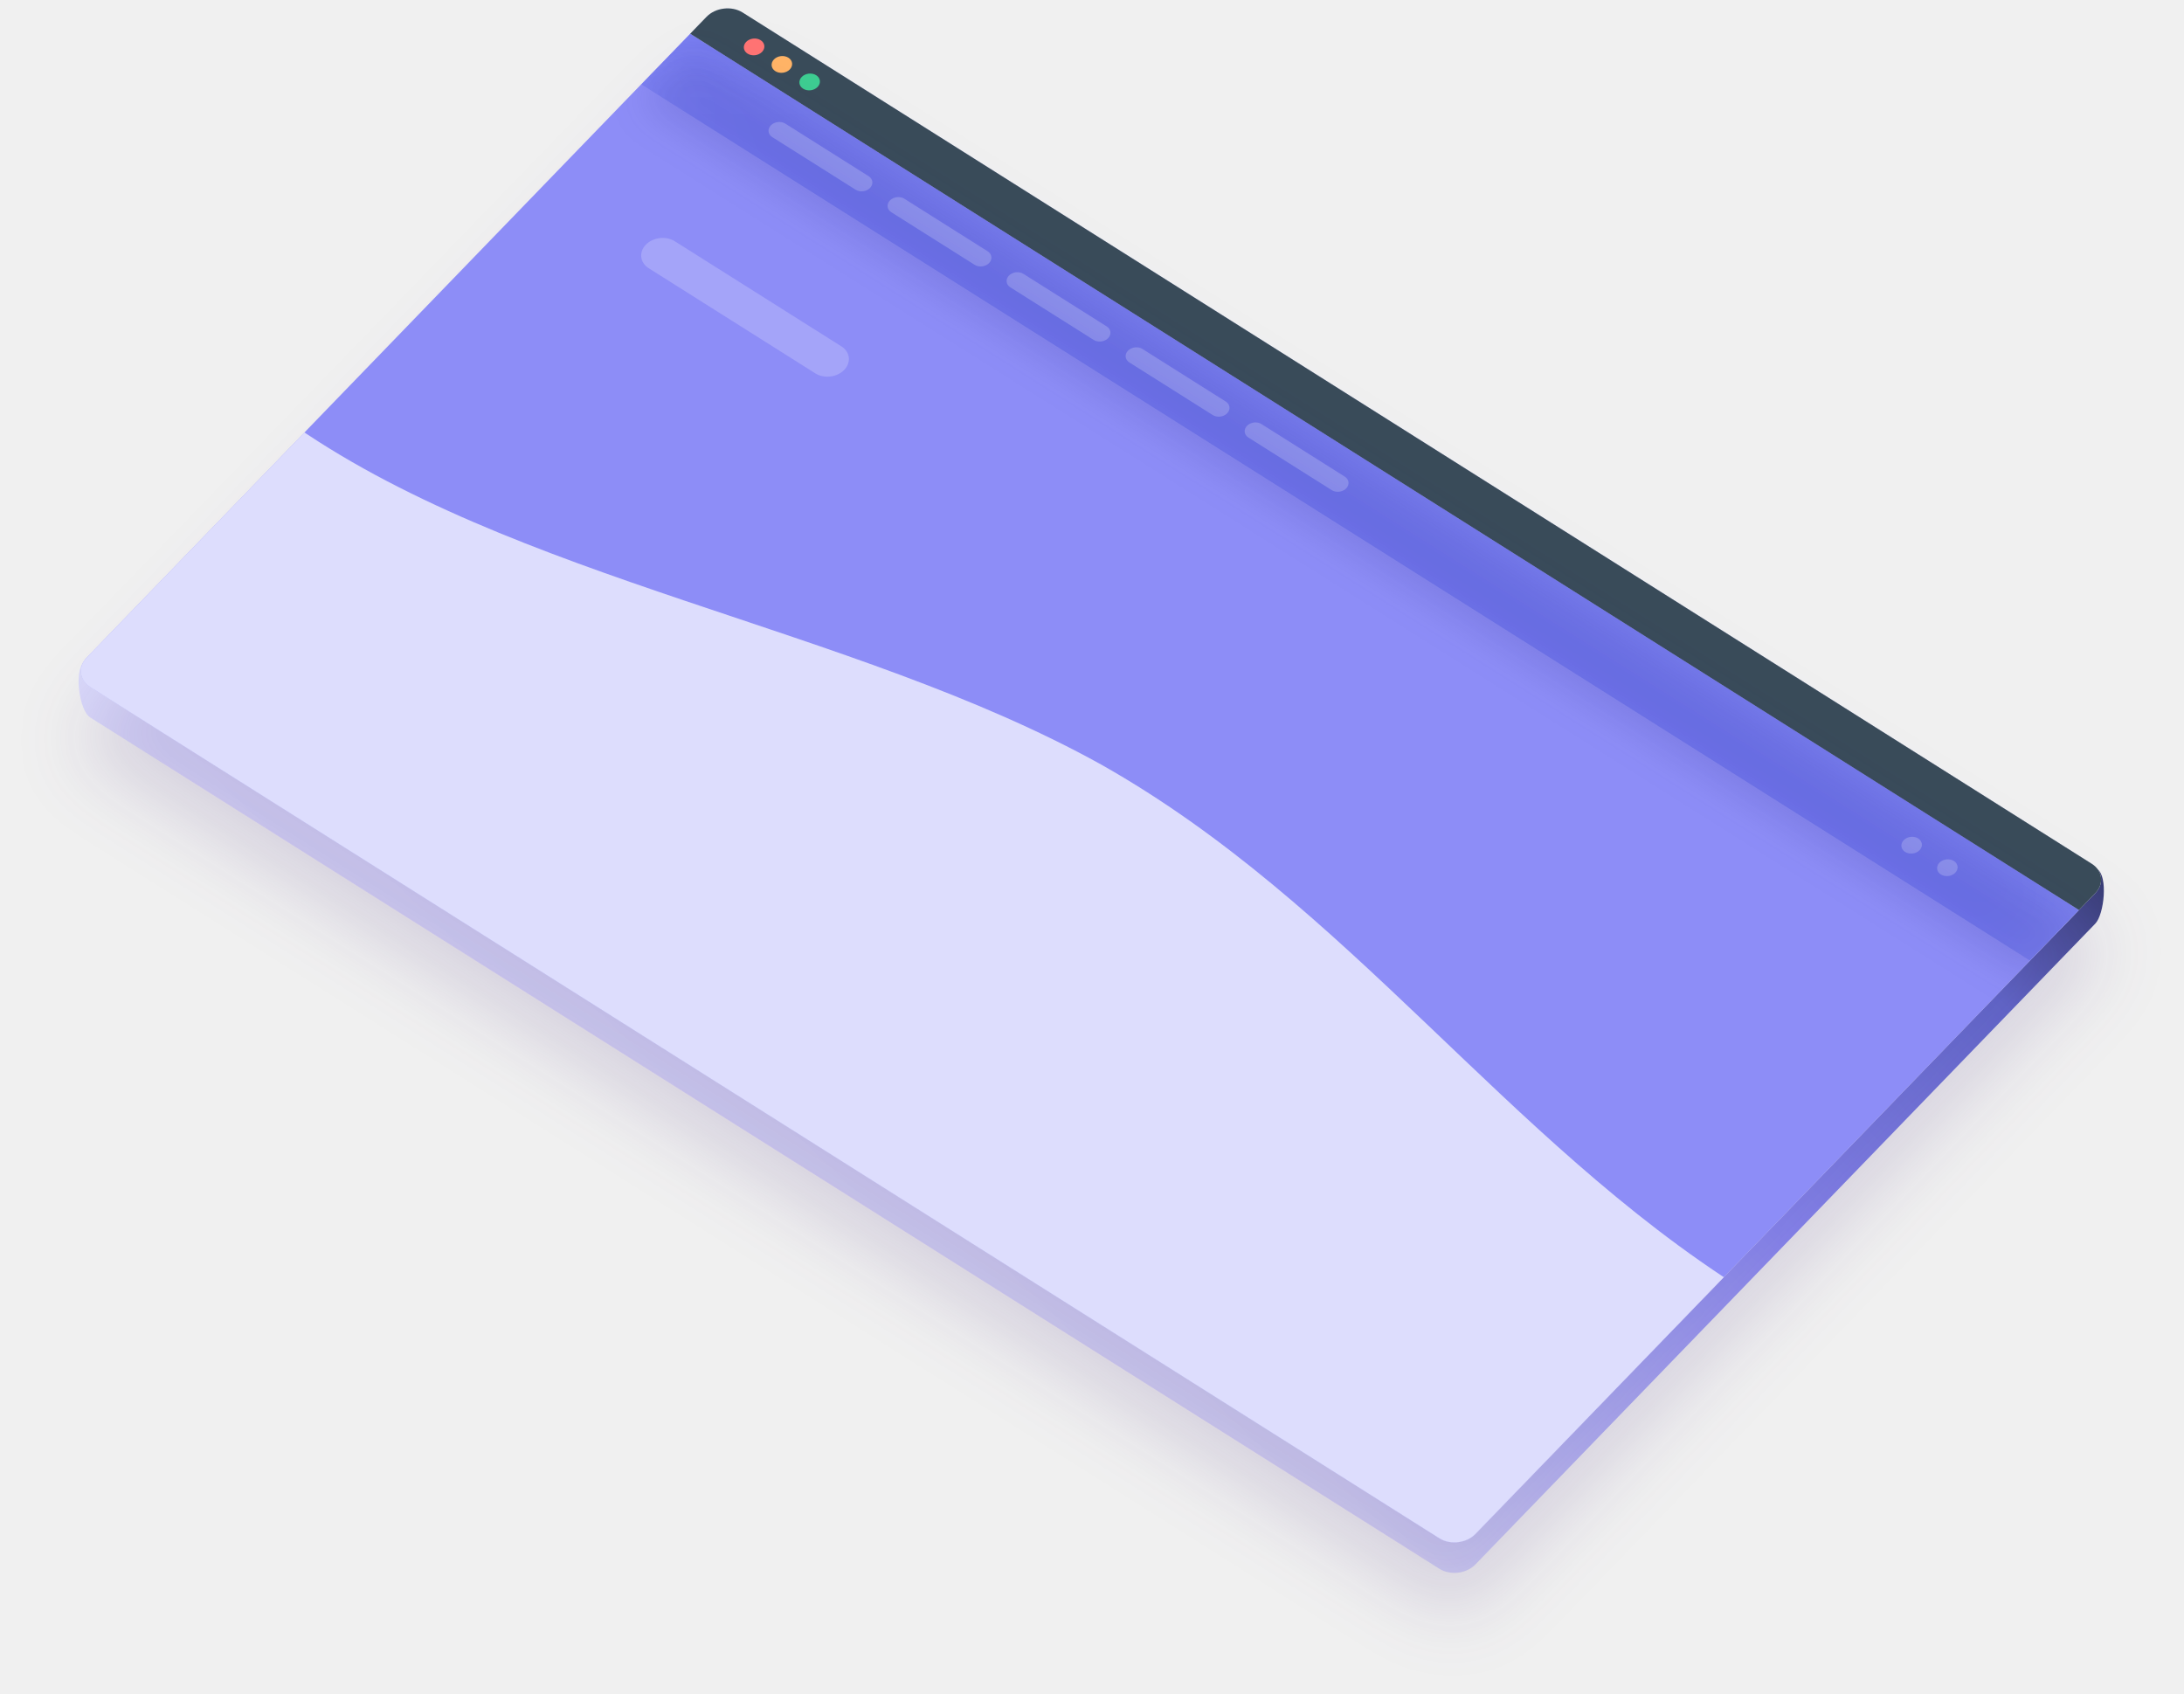
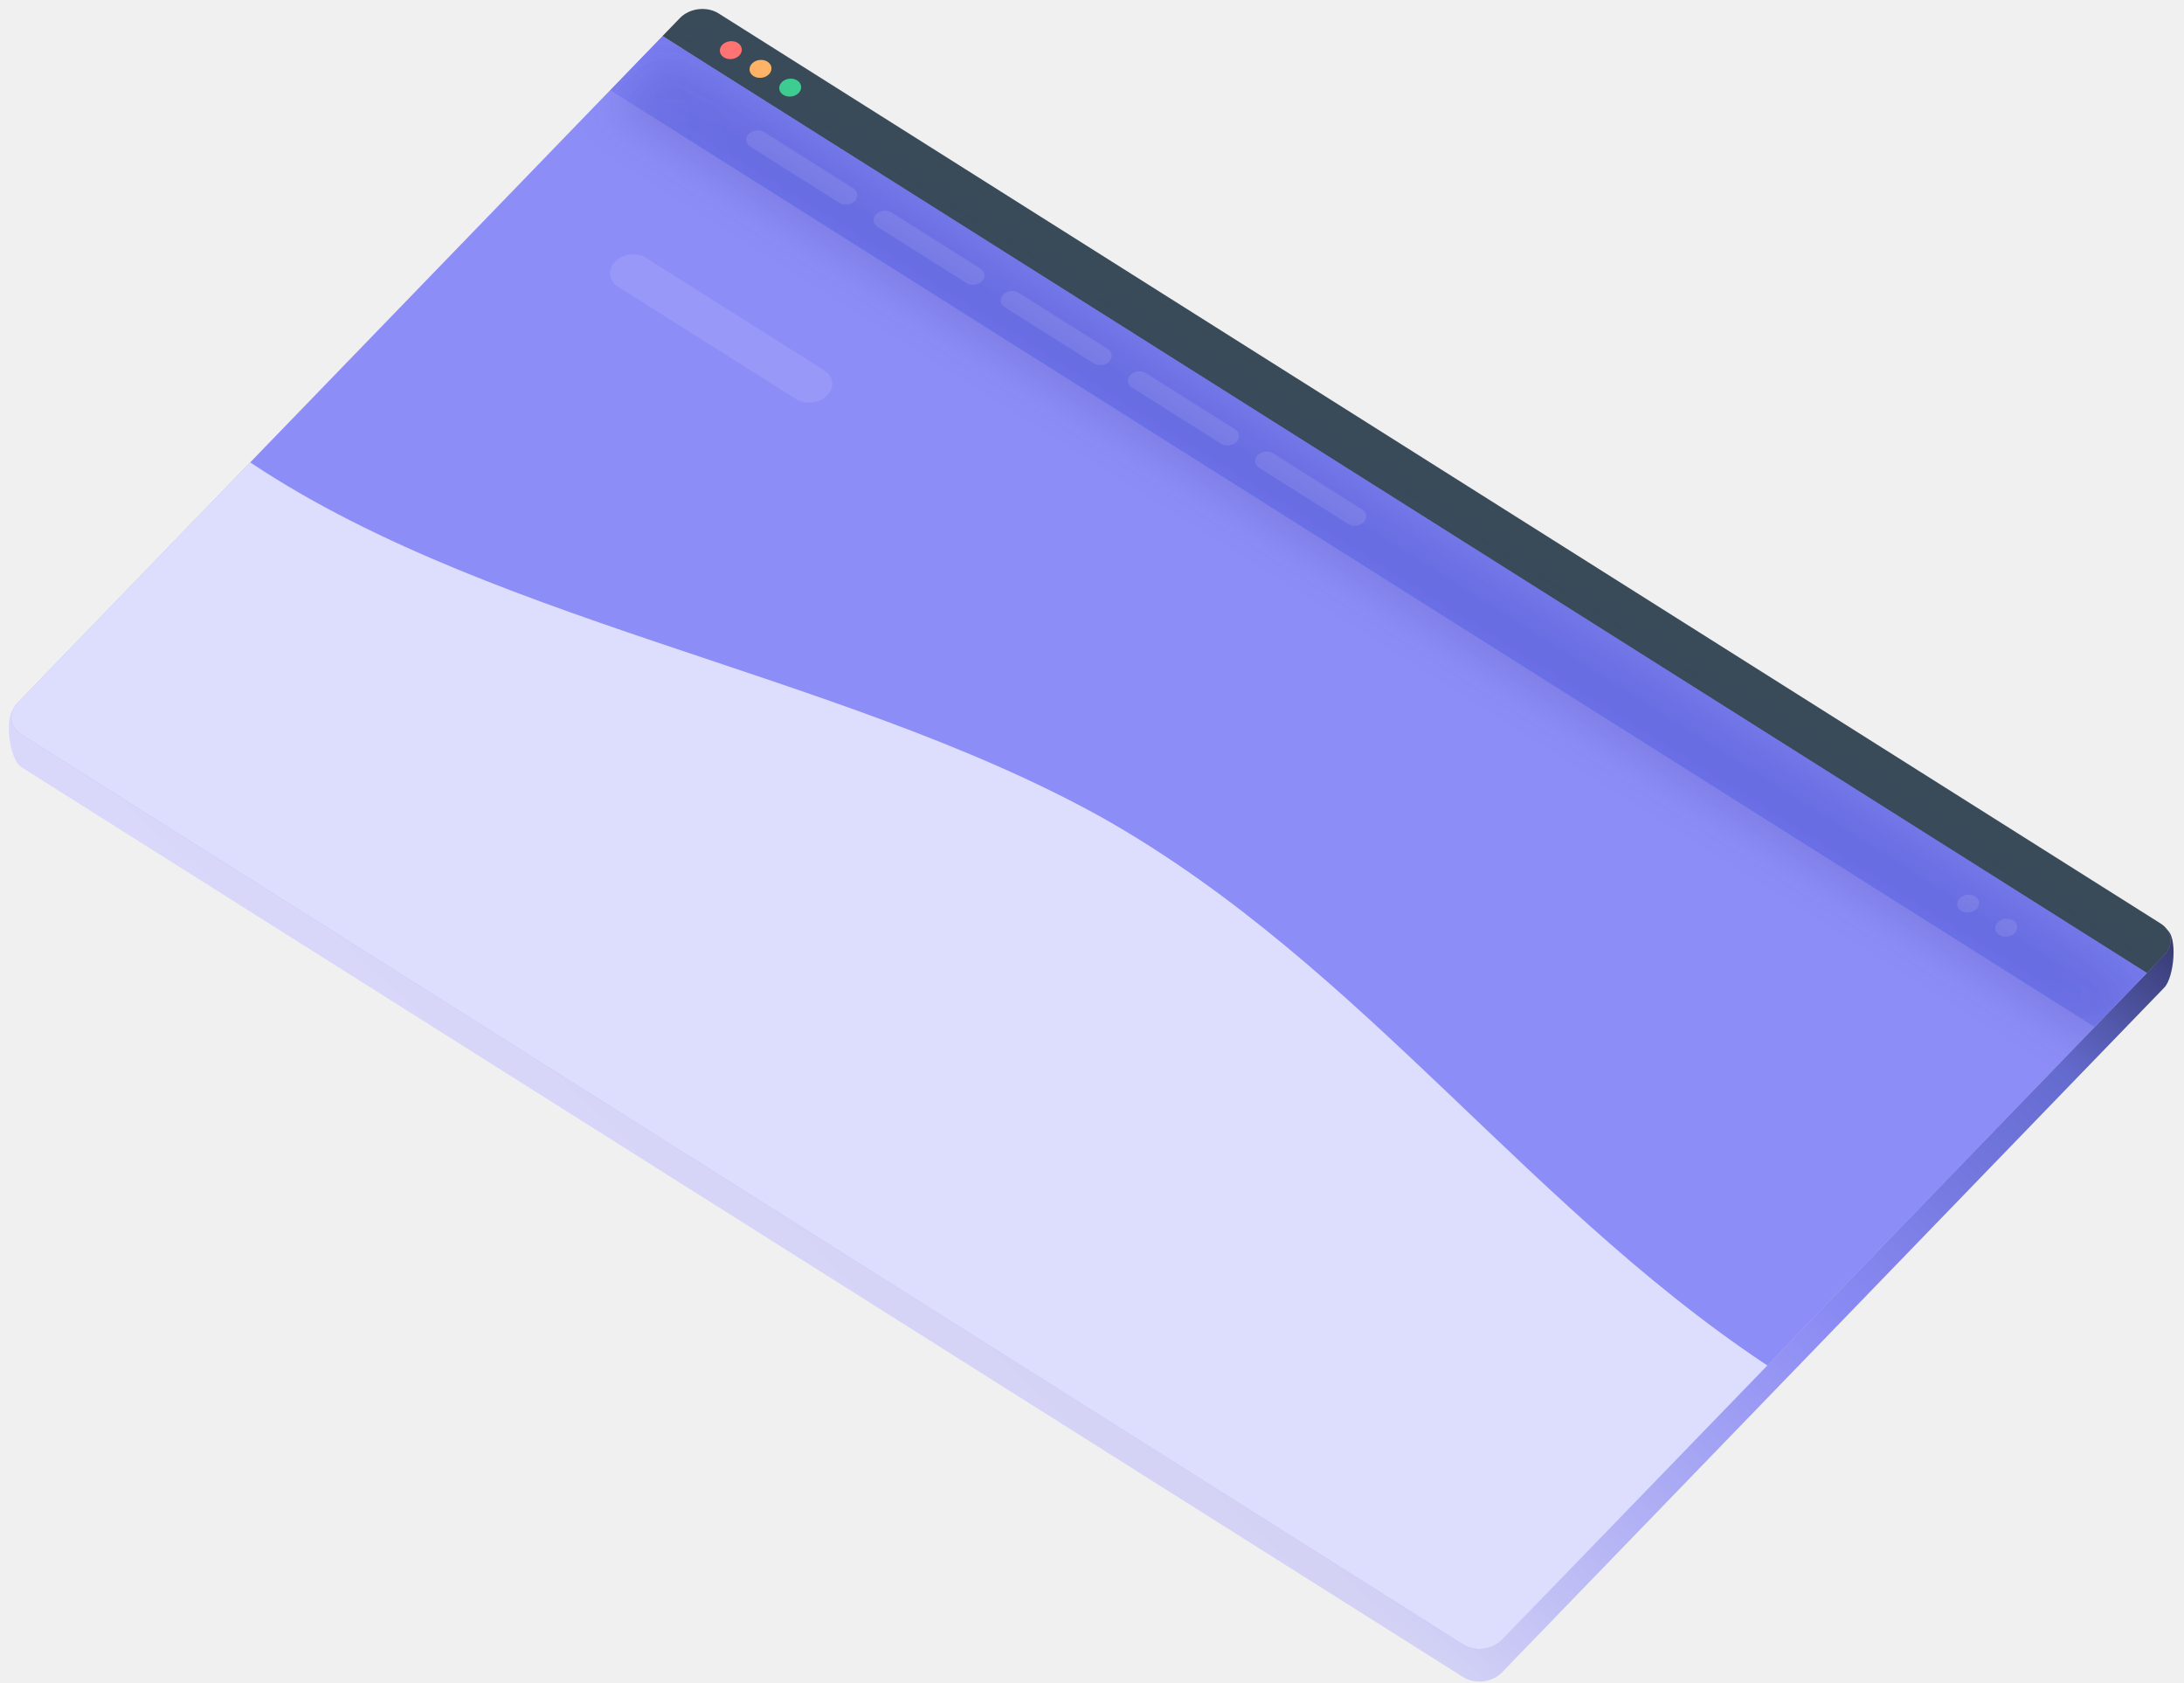
- <svg xmlns="http://www.w3.org/2000/svg" width="931" height="722" viewBox="0 0 931 722" fill="none">
-   <path d="M301.161 20.187C305.001 16.218 311.901 15.389 316.571 18.336L894 370.5C898.671 373.447 897.011 389.748 893.171 393.718L628.962 666.836C625.122 670.806 618.223 671.634 613.552 668.687L38.457 305.829C33.786 302.882 31.66 286.469 35.5 282.5L301.161 20.187Z" fill="url(#paint0_linear_374_8912)" />
-   <g filter="url(#filter0_bd_374_8912)">
-     <g clip-path="url(#clip0_374_8912)">
-       <rect width="700" height="400" rx="10" transform="matrix(0.845728 0.533615 -0.695286 0.718733 308.114 0)" fill="white" fill-opacity="0.4" />
-       <rect width="700" height="380" transform="matrix(0.845728 0.533615 -0.695286 0.718733 294.208 14.375)" fill="#8D8DF7" />
-       <rect width="700" height="20" transform="matrix(0.845728 0.533615 -0.695286 0.718733 308.114 0)" fill="#394B59" />
-       <circle r="4" transform="matrix(0.845728 0.533615 -0.695286 0.718733 321.459 19.9938)" fill="#FF7373" />
-       <circle r="4" transform="matrix(0.845728 0.533615 -0.695286 0.718733 333.299 27.4645)" fill="#FFB366" />
-       <circle r="4" transform="matrix(0.845728 0.533615 -0.695286 0.718733 345.139 34.9352)" fill="#3DCC91" />
-       <path fill-rule="evenodd" clip-rule="evenodd" d="M-74.334 -125.564L-50.115 -66.128C-25.294 -7.314 24.348 110.313 121.615 178.709C218.28 247.728 363.172 266.893 469.483 325.941C575.19 385.613 641.712 485.791 743.199 549.825C844.687 613.858 981.139 641.748 1049.37 655.692L1116.99 670.26L934.929 858.46L884.185 826.444C833.441 794.427 731.954 730.393 630.467 666.359C528.979 602.325 427.492 538.292 326.005 474.258C224.517 410.224 123.03 346.191 21.543 282.157C-79.945 218.123 -181.432 154.089 -232.176 122.072L-282.919 90.055L-74.334 -125.564Z" fill="white" fill-opacity="0.7" />
-       <g filter="url(#filter1_bd_374_8912)">
-         <rect width="700" height="30" transform="matrix(-0.845728 -0.533615 -0.695286 0.718733 886.218 387.905)" fill="#1A2EE3" fill-opacity="0.2" />
-       </g>
-       <rect width="50" height="8" rx="4" transform="matrix(0.845728 0.533615 -0.695286 0.718733 331.384 50.5625)" fill="white" fill-opacity="0.2" />
-       <rect width="50" height="8" rx="4" transform="matrix(0.845728 0.533615 -0.695286 0.718733 382.128 82.5791)" fill="white" fill-opacity="0.2" />
-       <rect width="50" height="8" rx="4" transform="matrix(0.845728 0.533615 -0.695286 0.718733 432.871 114.597)" fill="white" fill-opacity="0.2" />
-       <rect width="50" height="8" rx="4" transform="matrix(0.845728 0.533615 -0.695286 0.718733 483.615 146.613)" fill="white" fill-opacity="0.2" />
-       <rect width="50" height="8" rx="4" transform="matrix(0.845728 0.533615 -0.695286 0.718733 534.359 178.63)" fill="white" fill-opacity="0.2" />
-       <rect width="8" height="8" rx="4" transform="matrix(0.845728 0.533615 -0.695286 0.718733 814.294 355.257)" fill="white" fill-opacity="0.2" />
-       <rect width="8" height="8" rx="4" transform="matrix(0.845728 0.533615 -0.695286 0.718733 829.518 364.862)" fill="white" fill-opacity="0.2" />
-       <rect width="100" height="16" rx="8" transform="matrix(0.845728 0.533615 -0.695286 0.718733 280.872 98.5537)" fill="white" fill-opacity="0.2" />
+ <svg xmlns="http://www.w3.org/2000/svg" width="871" height="671" viewBox="0 0 871 671" fill="none">
+   <path d="M271.161 20.187C275.001 16.218 281.901 15.389 286.571 18.336L864 370.5C868.671 373.447 867.011 389.748 863.171 393.718L598.962 666.836C595.122 670.806 588.223 671.634 583.552 668.687L8.457 305.829C3.786 302.882 1.66 286.469 5.5 282.5L271.161 20.187Z" fill="url(#paint0_linear_414_8889)" />
+   <g clip-path="url(#clip0_414_8889)">
+     <rect width="700" height="400" rx="10" transform="matrix(0.845728 0.533615 -0.695286 0.718733 278.114 0)" fill="white" fill-opacity="0.4" />
+     <rect width="700" height="380" transform="matrix(0.845728 0.533615 -0.695286 0.718733 264.208 14.375)" fill="#8D8DF7" />
+     <rect width="700" height="20" transform="matrix(0.845728 0.533615 -0.695286 0.718733 278.114 0)" fill="#394B59" />
+     <circle r="4" transform="matrix(0.845728 0.533615 -0.695286 0.718733 291.459 19.9938)" fill="#FF7373" />
+     <circle r="4" transform="matrix(0.845728 0.533615 -0.695286 0.718733 303.299 27.4645)" fill="#FFB366" />
+     <circle r="4" transform="matrix(0.845728 0.533615 -0.695286 0.718733 315.139 34.9352)" fill="#3DCC91" />
+     <path fill-rule="evenodd" clip-rule="evenodd" d="M-104.334 -125.564L-80.115 -66.128C-55.294 -7.314 -5.652 110.313 91.615 178.709C188.28 247.728 333.172 266.893 439.483 325.941C545.19 385.613 611.712 485.791 713.199 549.825C814.687 613.858 951.139 641.748 1019.37 655.692L1086.99 670.26L904.929 858.46L854.185 826.444C803.441 794.427 701.954 730.393 600.467 666.359C498.979 602.325 397.492 538.292 296.005 474.258C194.517 410.224 93.03 346.191 -8.457 282.157C-109.945 218.123 -211.432 154.089 -262.176 122.072L-312.919 90.055L-104.334 -125.564Z" fill="white" fill-opacity="0.7" />
+     <g filter="url(#filter0_bd_414_8889)">
+       <rect width="700" height="30" transform="matrix(-0.845728 -0.533615 -0.695286 0.718733 856.218 387.905)" fill="#1A2EE3" fill-opacity="0.2" />
    </g>
+     <rect width="50" height="8" rx="4" transform="matrix(0.845728 0.533615 -0.695286 0.718733 301.384 50.5625)" fill="white" fill-opacity="0.1" />
+     <rect width="50" height="8" rx="4" transform="matrix(0.845728 0.533615 -0.695286 0.718733 352.128 82.5791)" fill="white" fill-opacity="0.1" />
+     <rect width="50" height="8" rx="4" transform="matrix(0.845728 0.533615 -0.695286 0.718733 402.871 114.597)" fill="white" fill-opacity="0.1" />
+     <rect width="50" height="8" rx="4" transform="matrix(0.845728 0.533615 -0.695286 0.718733 453.615 146.613)" fill="white" fill-opacity="0.1" />
+     <rect width="50" height="8" rx="4" transform="matrix(0.845728 0.533615 -0.695286 0.718733 504.359 178.63)" fill="white" fill-opacity="0.1" />
+     <rect width="8" height="8" rx="4" transform="matrix(0.845728 0.533615 -0.695286 0.718733 784.294 355.257)" fill="white" fill-opacity="0.1" />
+     <rect width="8" height="8" rx="4" transform="matrix(0.845728 0.533615 -0.695286 0.718733 799.518 364.862)" fill="white" fill-opacity="0.1" />
+     <rect width="100" height="16" rx="8" transform="matrix(0.845728 0.533615 -0.695286 0.718733 250.872 98.5537)" fill="white" fill-opacity="0.1" />
  </g>
  <defs>
-     <filter id="filter0_bd_374_8912" x="-30" y="-60" width="990.124" height="781.023" filterUnits="userSpaceOnUse" color-interpolation-filters="sRGB">
-       <feFlood flood-opacity="0" result="BackgroundImageFix" />
-       <feGaussianBlur in="BackgroundImage" stdDeviation="30" />
-       <feComposite in2="SourceAlpha" operator="in" result="effect1_backgroundBlur_374_8912" />
-       <feColorMatrix in="SourceAlpha" type="matrix" values="0 0 0 0 0 0 0 0 0 0 0 0 0 0 0 0 0 0 127 0" result="hardAlpha" />
-       <feOffset dy="30" />
-       <feGaussianBlur stdDeviation="15" />
-       <feColorMatrix type="matrix" values="0 0 0 0 0.269 0 0 0 0 0.167 0 0 0 0 0.487 0 0 0 0.15 0" />
-       <feBlend mode="normal" in2="effect1_backgroundBlur_374_8912" result="effect2_dropShadow_374_8912" />
-       <feBlend mode="normal" in="SourceGraphic" in2="effect2_dropShadow_374_8912" result="shape" />
-     </filter>
-     <filter id="filter1_bd_374_8912" x="226.893" y="-32.082" width="705.782" height="488.005" filterUnits="userSpaceOnUse" color-interpolation-filters="sRGB">
+     <filter id="filter0_bd_414_8889" x="196.893" y="-32.082" width="705.782" height="488.005" filterUnits="userSpaceOnUse" color-interpolation-filters="sRGB">
      <feFlood flood-opacity="0" result="BackgroundImageFix" />
      <feGaussianBlur in="BackgroundImage" stdDeviation="23.228" />
-       <feComposite in2="SourceAlpha" operator="in" result="effect1_backgroundBlur_374_8912" />
+       <feComposite in2="SourceAlpha" operator="in" result="effect1_backgroundBlur_414_8889" />
      <feColorMatrix in="SourceAlpha" type="matrix" values="0 0 0 0 0 0 0 0 0 0 0 0 0 0 0 0 0 0 127 0" result="hardAlpha" />
      <feOffset dy="7.74" />
      <feGaussianBlur stdDeviation="7.743" />
      <feColorMatrix type="matrix" values="0 0 0 0 0.162 0 0 0 0 0.155 0 0 0 0 0.508 0 0 0 0.15 0" />
-       <feBlend mode="normal" in2="effect1_backgroundBlur_374_8912" result="effect2_dropShadow_374_8912" />
-       <feBlend mode="normal" in="SourceGraphic" in2="effect2_dropShadow_374_8912" result="shape" />
+       <feBlend mode="normal" in2="effect1_backgroundBlur_414_8889" result="effect2_dropShadow_414_8889" />
+       <feBlend mode="normal" in="SourceGraphic" in2="effect2_dropShadow_414_8889" result="shape" />
    </filter>
-     <linearGradient id="paint0_linear_374_8912" x1="886" y1="245.5" x2="455.5" y2="694.5" gradientUnits="userSpaceOnUse">
+     <linearGradient id="paint0_linear_414_8889" x1="856" y1="245.5" x2="425.5" y2="694.5" gradientUnits="userSpaceOnUse">
      <stop />
      <stop offset="0.248" stop-color="#646BCF" />
      <stop offset="0.466" stop-color="#8B8BF4" />
      <stop offset="0.802" stop-color="#D3D2F5" />
      <stop offset="1" stop-color="#D9D8FA" />
    </linearGradient>
-     <clipPath id="clip0_374_8912">
-       <rect width="700" height="400" rx="10" transform="matrix(0.845728 0.533615 -0.695286 0.718733 308.114 0)" fill="white" />
+     <clipPath id="clip0_414_8889">
+       <rect width="700" height="400" rx="10" transform="matrix(0.845728 0.533615 -0.695286 0.718733 278.114 0)" fill="white" />
    </clipPath>
  </defs>
</svg>
